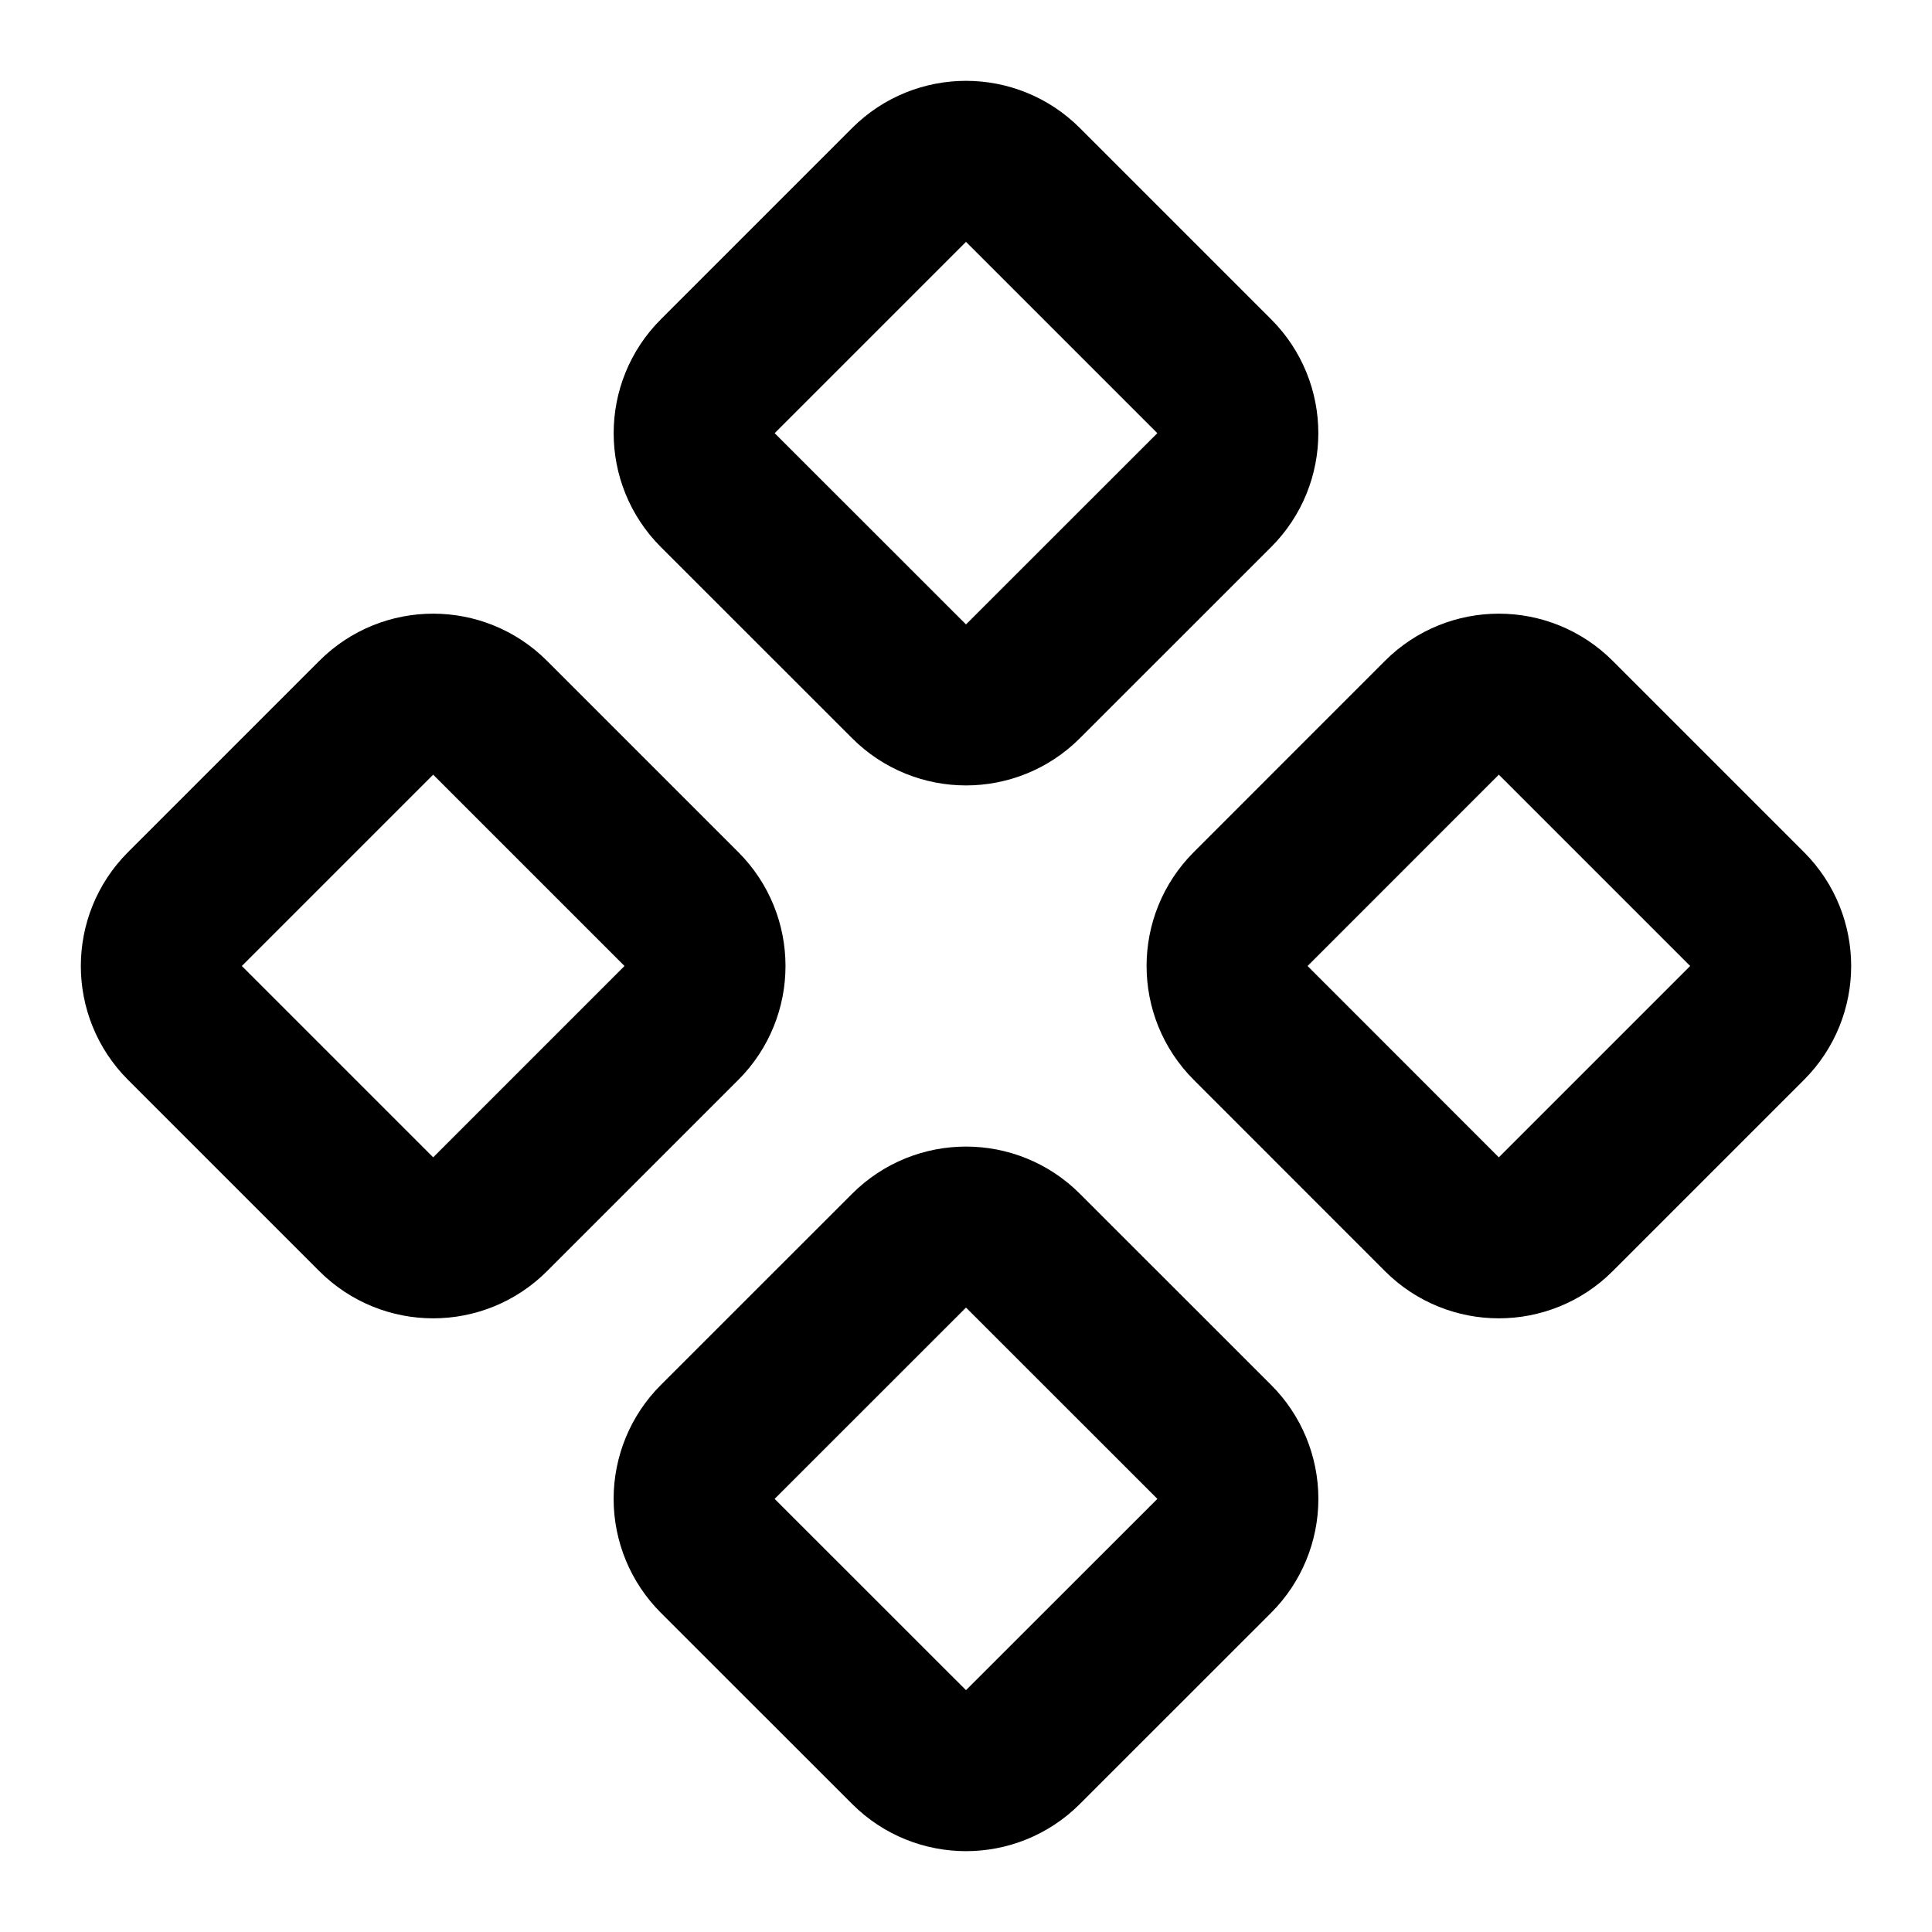
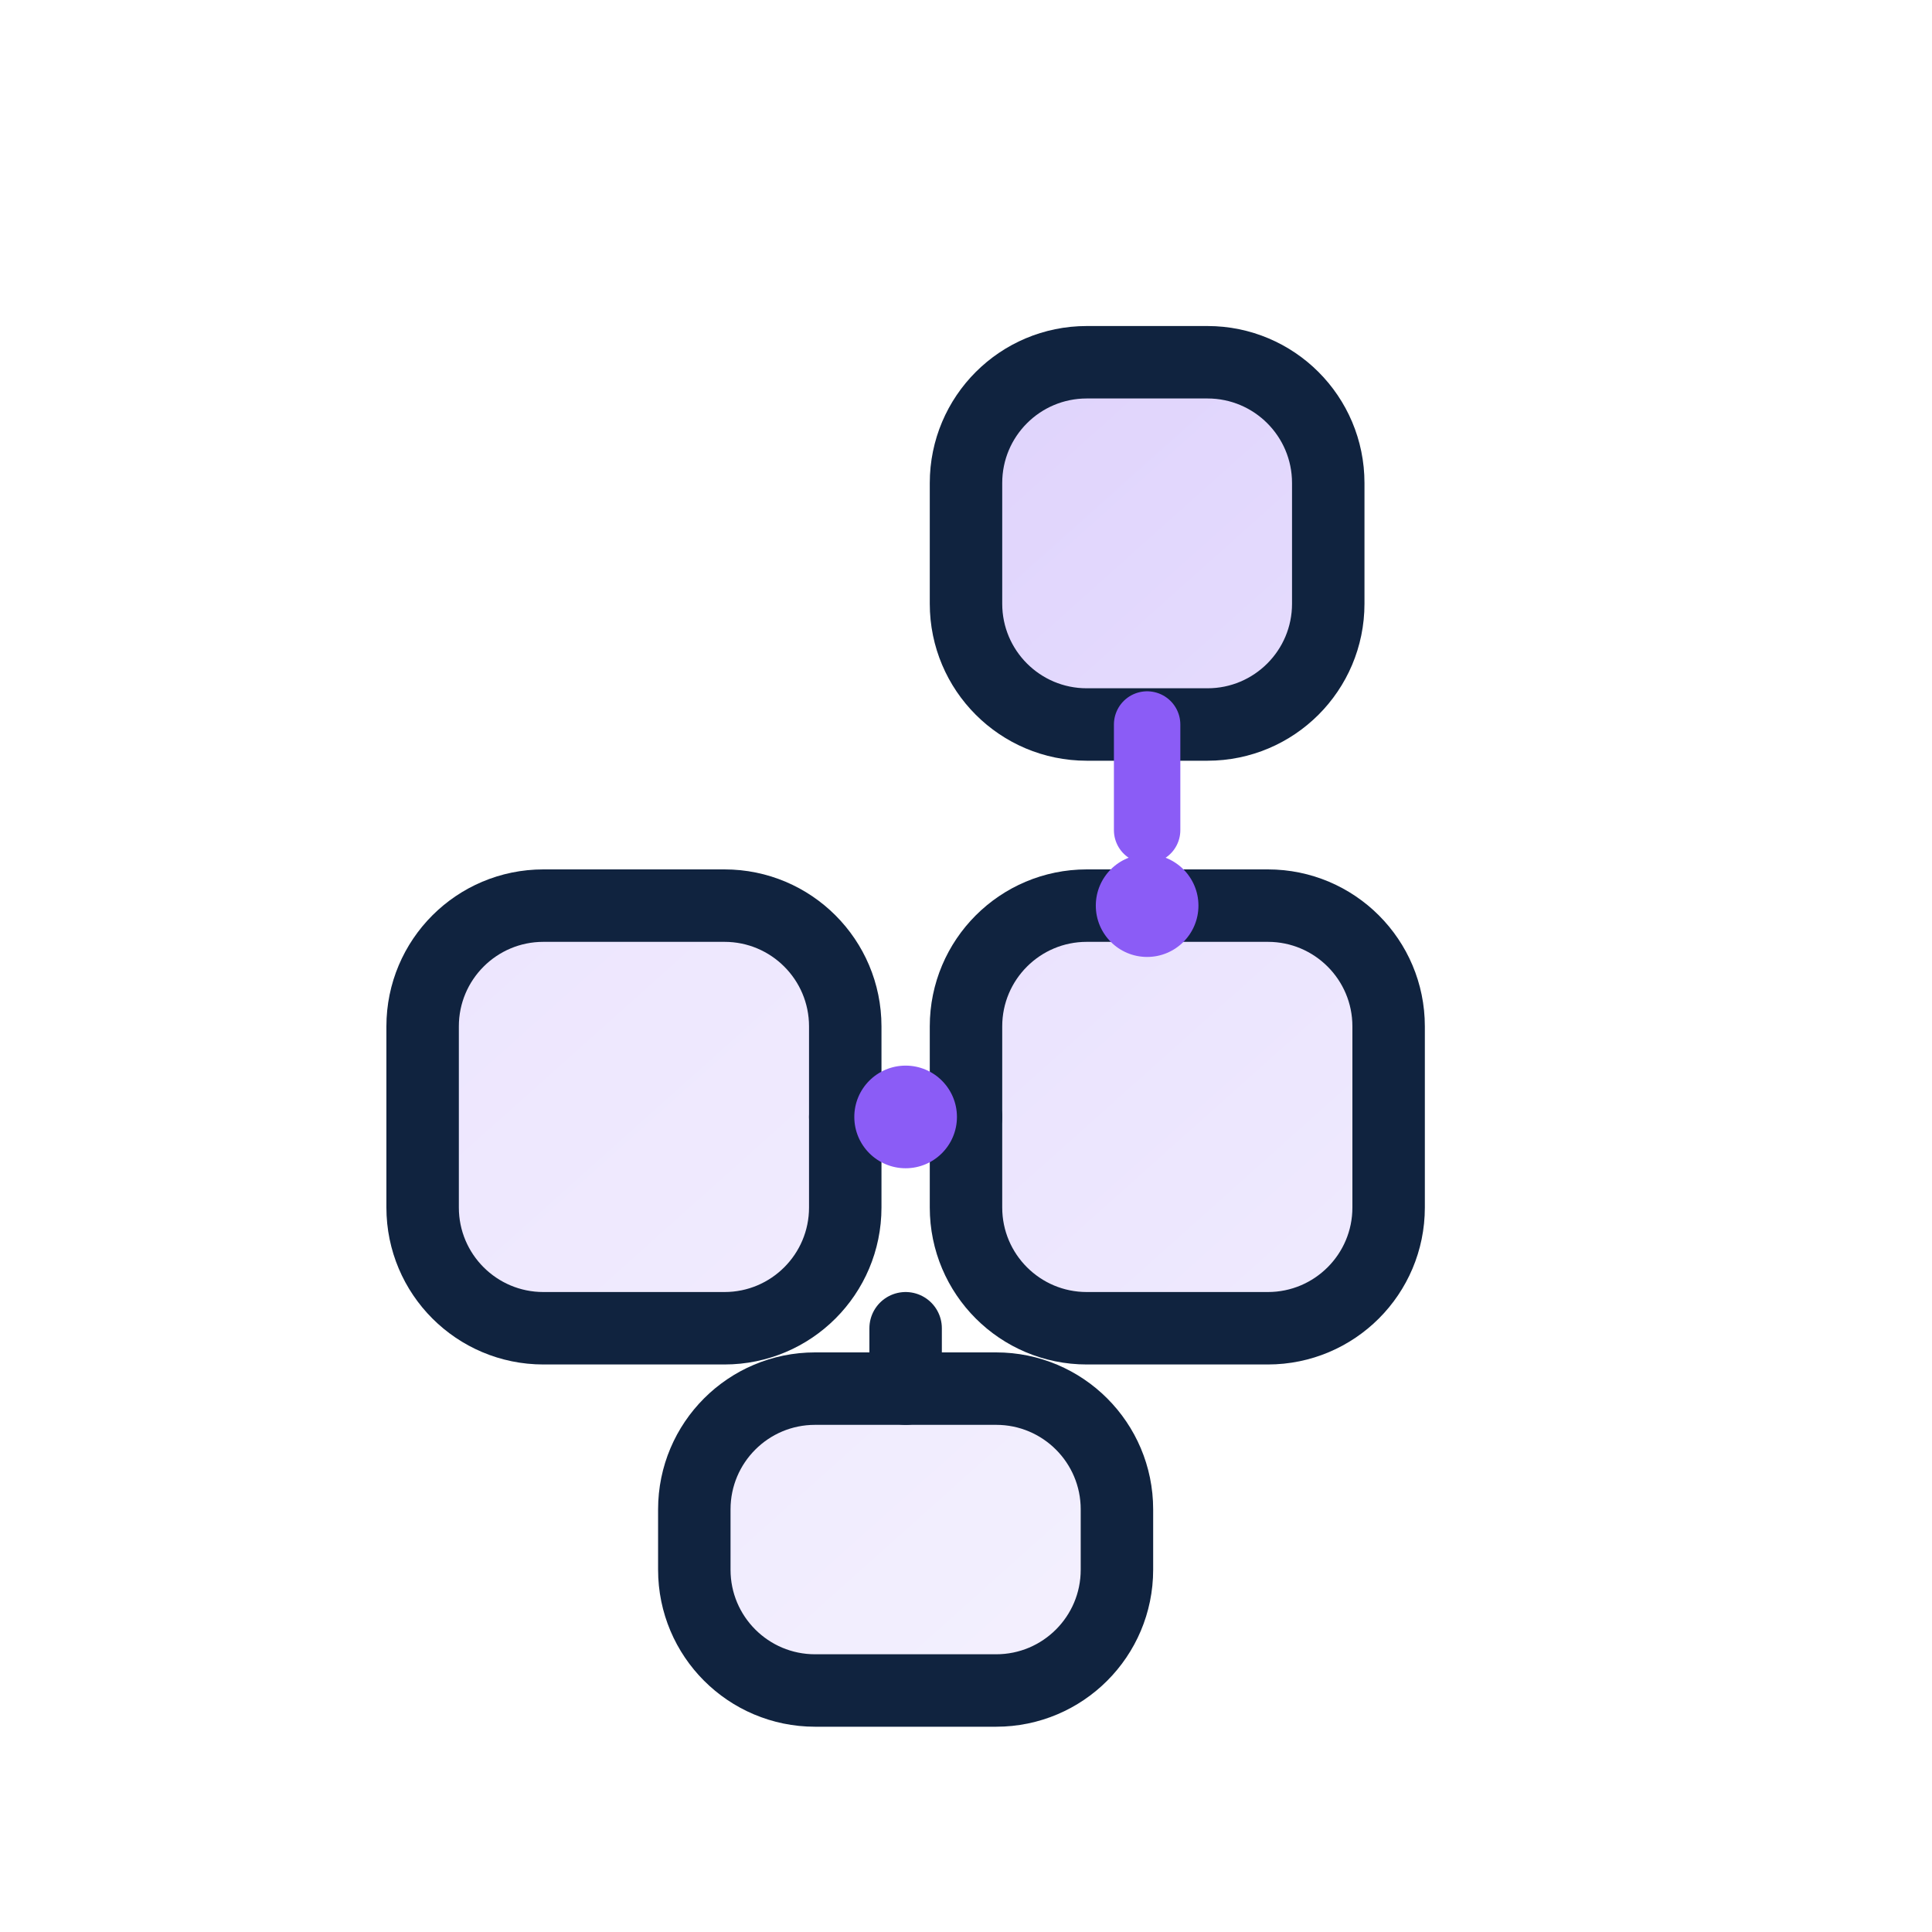
- <svg xmlns="http://www.w3.org/2000/svg" class="lucide lucide-component" width="24" height="24" viewBox="0 0 24 24" fill="none" stroke="currentColor" stroke-width="2" stroke-linecap="round" stroke-linejoin="round">
-   <path d="M15.536 11.293a1 1 0 0 0 0 1.414l2.376 2.377a1 1 0 0 0 1.414 0l2.377-2.377a1 1 0 0 0 0-1.414l-2.377-2.377a1 1 0 0 0-1.414 0z" />
-   <path d="M2.297 11.293a1 1 0 0 0 0 1.414l2.377 2.377a1 1 0 0 0 1.414 0l2.377-2.377a1 1 0 0 0 0-1.414L6.088 8.916a1 1 0 0 0-1.414 0z" />
-   <path d="M8.916 17.912a1 1 0 0 0 0 1.415l2.377 2.376a1 1 0 0 0 1.414 0l2.377-2.376a1 1 0 0 0 0-1.415l-2.377-2.376a1 1 0 0 0-1.414 0z" />
-   <path d="M8.916 4.674a1 1 0 0 0 0 1.414l2.377 2.376a1 1 0 0 0 1.414 0l2.377-2.376a1 1 0 0 0 0-1.414l-2.377-2.377a1 1 0 0 0-1.414 0z" />
+ <svg xmlns="http://www.w3.org/2000/svg" width="64" height="64" viewBox="0 0 64 64" fill="none">
+   <defs>
+     <linearGradient id="module-gradient" x1="14" y1="14" x2="48" y2="52" gradientUnits="userSpaceOnUse">
+       <stop offset="0" stop-color="#8B5CF6" />
+       <stop offset="1" stop-color="#C4B5FD" />
+     </linearGradient>
+   </defs>
+   <rect x="14" y="30" width="14" height="14" rx="4" fill="url(#module-gradient)" fill-opacity="0.18" stroke="#10233F" stroke-width="2.4" />
+   <rect x="32" y="30" width="14" height="14" rx="4" fill="url(#module-gradient)" fill-opacity="0.24" stroke="#10233F" stroke-width="2.4" />
+   <rect x="23" y="46" width="14" height="10" rx="4" fill="url(#module-gradient)" fill-opacity="0.18" stroke="#10233F" stroke-width="2.4" />
+   <rect x="32" y="12" width="12" height="12" rx="4" fill="url(#module-gradient)" fill-opacity="0.3" stroke="#10233F" stroke-width="2.4" />
+   <path d="M38 24V30" stroke="#8B5CF6" stroke-width="2.2" stroke-linecap="round" stroke-dasharray="3.5 4" />
+   <path d="M28 37H32" stroke="#10233F" stroke-width="2.4" stroke-linecap="round" />
+   <path d="M30 44V46" stroke="#10233F" stroke-width="2.4" stroke-linecap="round" />
+   <circle cx="30" cy="37" r="1.7" fill="#8B5CF6" />
+   <circle cx="38" cy="30" r="1.7" fill="#8B5CF6" />
</svg>
